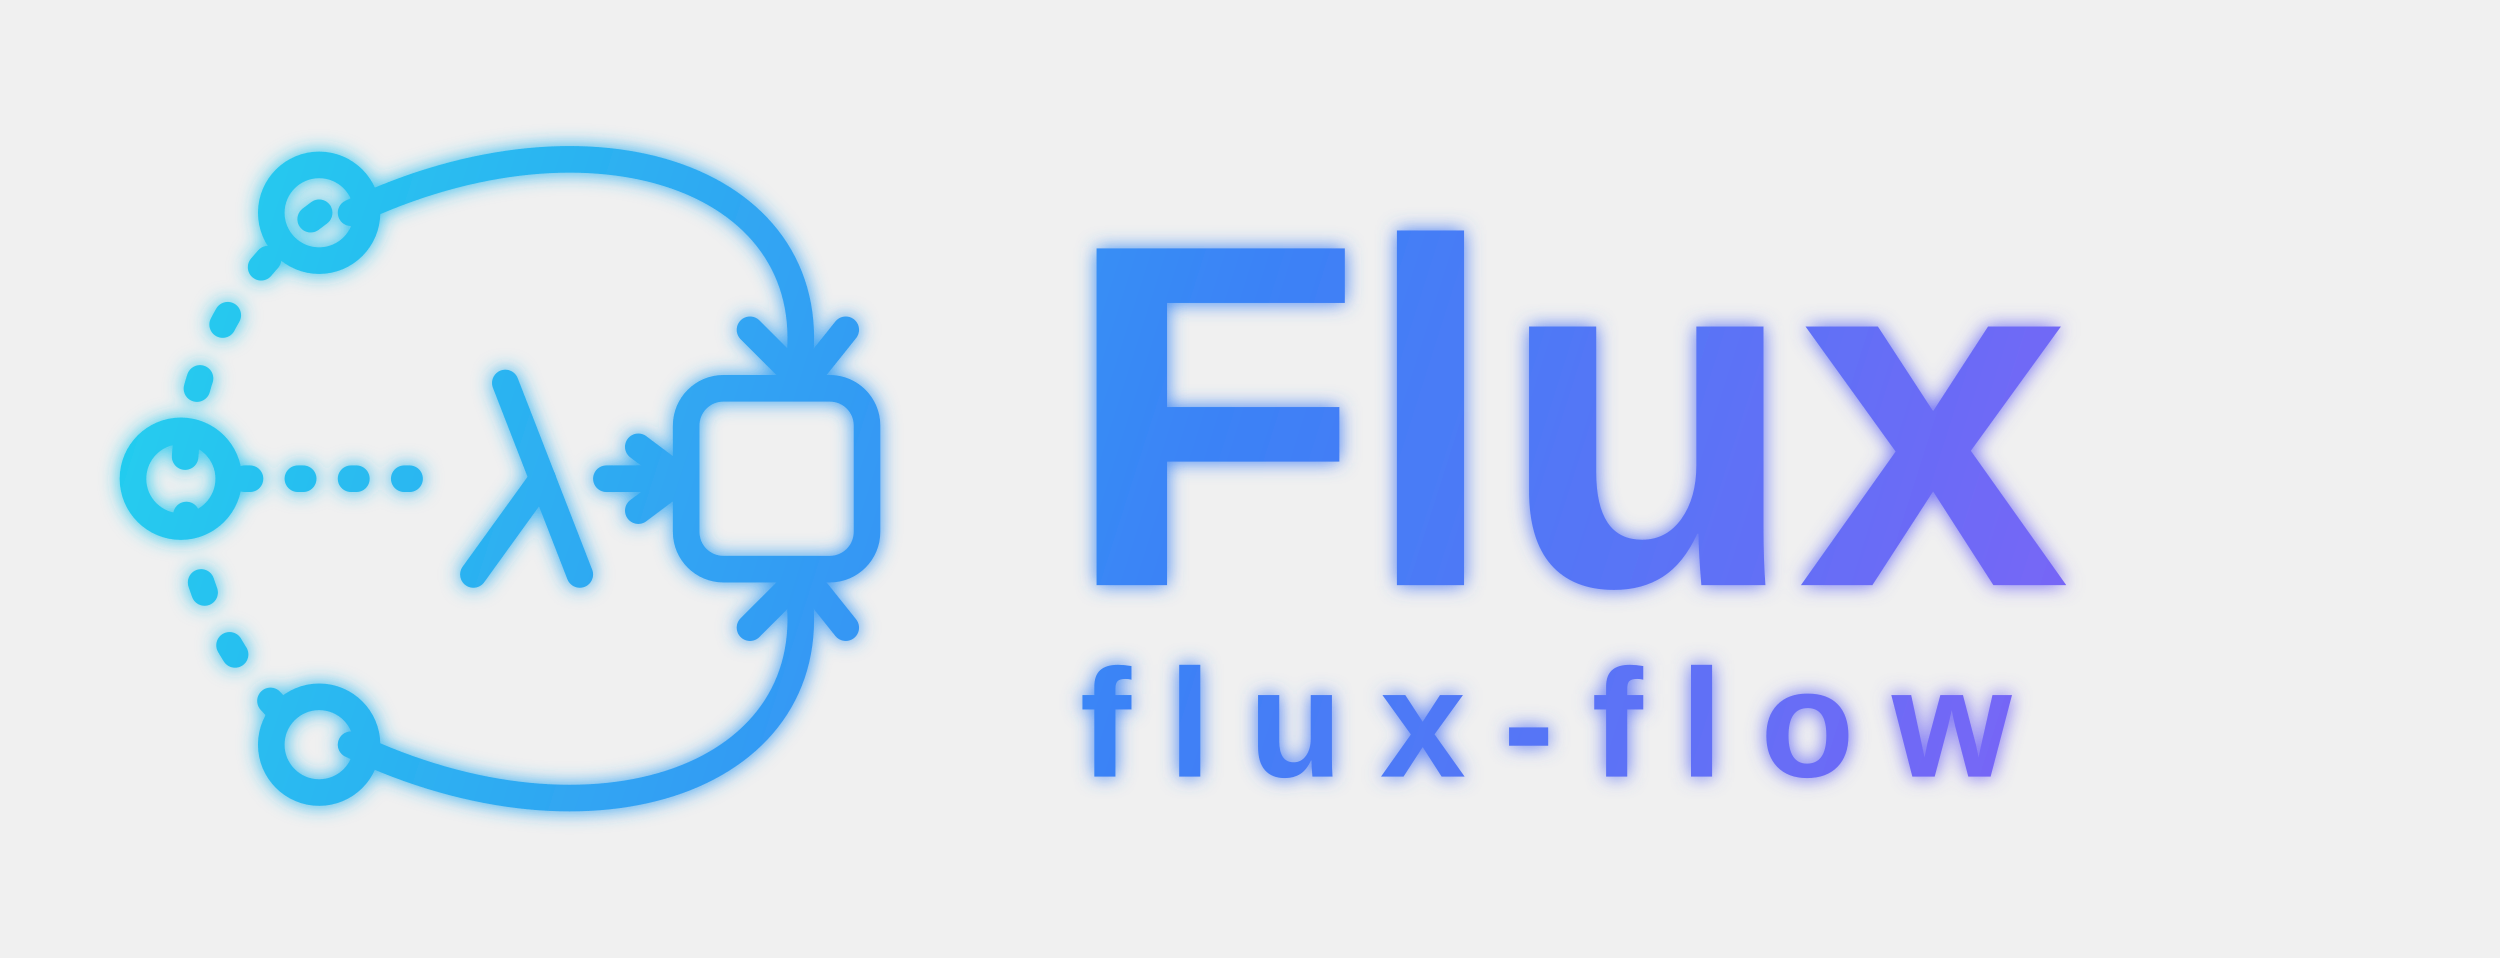
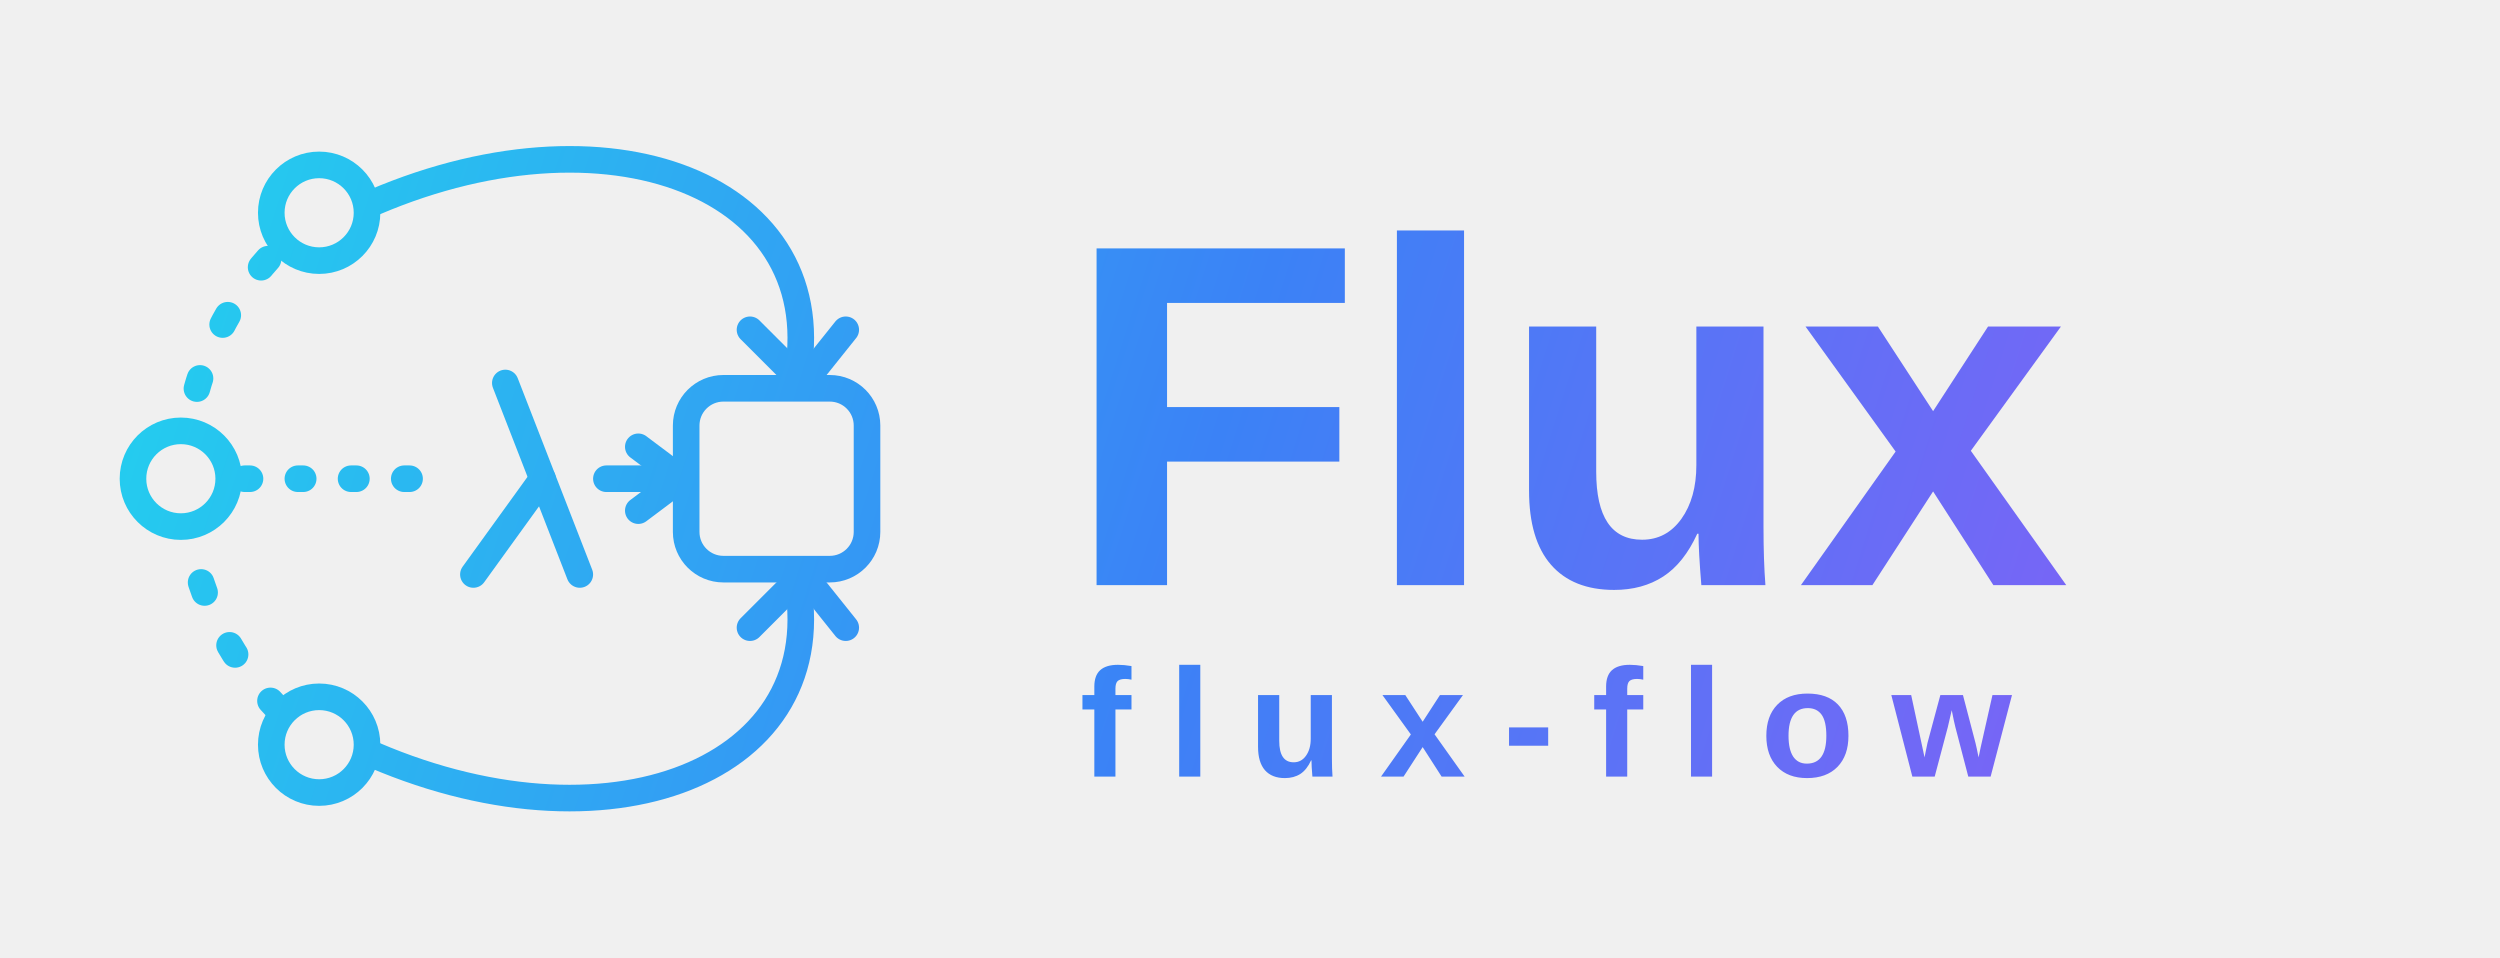
<svg xmlns="http://www.w3.org/2000/svg" viewBox="0 0 470 180" fill="none">
  <defs>
    <linearGradient id="g" x1="20" y1="30" x2="430" y2="160" gradientUnits="userSpaceOnUse">
      <stop offset="0" stop-color="#22d3ee" />
      <stop offset="0.5" stop-color="#3b82f6" />
      <stop offset="1" stop-color="#8b5cf6" />
    </linearGradient>
-     <filter id="glow" x="-40%" y="-40%" width="180%" height="180%">
-       <feGaussianBlur stdDeviation="1.8" result="b" />
-       <feMerge>
-         <feMergeNode in="b" />
-         <feMergeNode in="SourceGraphic" />
-       </feMerge>
-     </filter>
+     <mask id="nodeMask" maskUnits="userSpaceOnUse" x="0" y="0" width="470" height="180">
+       <rect x="0" y="0" width="470" height="180" fill="white" />
+       <circle cx="60" cy="40" r="11" fill="black" />
+       <circle cx="34" cy="90" r="11" fill="black" />
+       <circle cx="60" cy="140" r="11" fill="black" />
+     </mask>
  </defs>
-   <g stroke="url(#g)" stroke-width="5" stroke-linecap="round" stroke-linejoin="round" filter="url(#glow)">
-     <path d="M 60 40 A 62 62 0 0 0 60 140" stroke-dasharray="2 11" />
-     <path d="M 66 40 C 112 18 156 34 150 70" />
-     <path d="M 141 62 L 151 72 L 159 62" fill="none" />
-     <path d="M 66 140 C 112 162 156 146 150 110" />
-     <path d="M 141 118 L 151 108 L 159 118" fill="none" />
-     <path d="M 46 90 L 82 90" stroke-dasharray="1 9" />
-     <path d="M 95 72 L 109 108" />
-     <path d="M 102 90 L 89 108" />
-     <path d="M 114 90 L 127 90" />
-     <path d="M 120 84 L 128 90 L 120 96" fill="none" />
+   <g stroke="url(#g)" stroke-width="5" stroke-linecap="round" stroke-linejoin="round">
+     <g mask="url(#nodeMask)">
+       <path d="M 60 40 A 62 62 0 0 0 60 140" stroke-dasharray="2 11" />
+       <path d="M 66 40 C 112 18 156 34 150 70" />
+       <path d="M 141 62 L 151 72 L 159 62" />
+       <path d="M 66 140 C 112 162 156 146 150 110" />
+       <path d="M 141 118 L 151 108 L 159 118" />
+       <path d="M 46 90 L 82 90" stroke-dasharray="1 9" />
+       <path d="M 95 72 L 109 108" />
+       <path d="M 102 90 L 89 108" />
+       <path d="M 114 90 L 127 90" />
+       <path d="M 120 84 L 128 90 L 120 96" />
+     </g>
    <circle cx="60" cy="40" r="9" />
    <circle cx="34" cy="90" r="9" />
    <circle cx="60" cy="140" r="9" />
    <rect x="129" y="73" width="34" height="34" rx="7" />
  </g>
-   <g filter="url(#glow)">
-     <text x="200" y="110" font-family="Liberation Sans, DejaVu Sans, sans-serif" font-weight="bold" font-size="92" fill="url(#g)">Flux</text>
-     <text x="203" y="146" font-family="Liberation Sans, DejaVu Sans, sans-serif" font-weight="bold" font-size="29" letter-spacing="7" fill="url(#g)">flux-flow</text>
-   </g>
+   <text x="200" y="110" font-family="Liberation Sans, DejaVu Sans, sans-serif" font-weight="bold" font-size="92" fill="url(#g)">Flux</text>
+   <text x="203" y="146" font-family="Liberation Sans, DejaVu Sans, sans-serif" font-weight="bold" font-size="29" letter-spacing="7" fill="url(#g)">flux-flow</text>
</svg>
